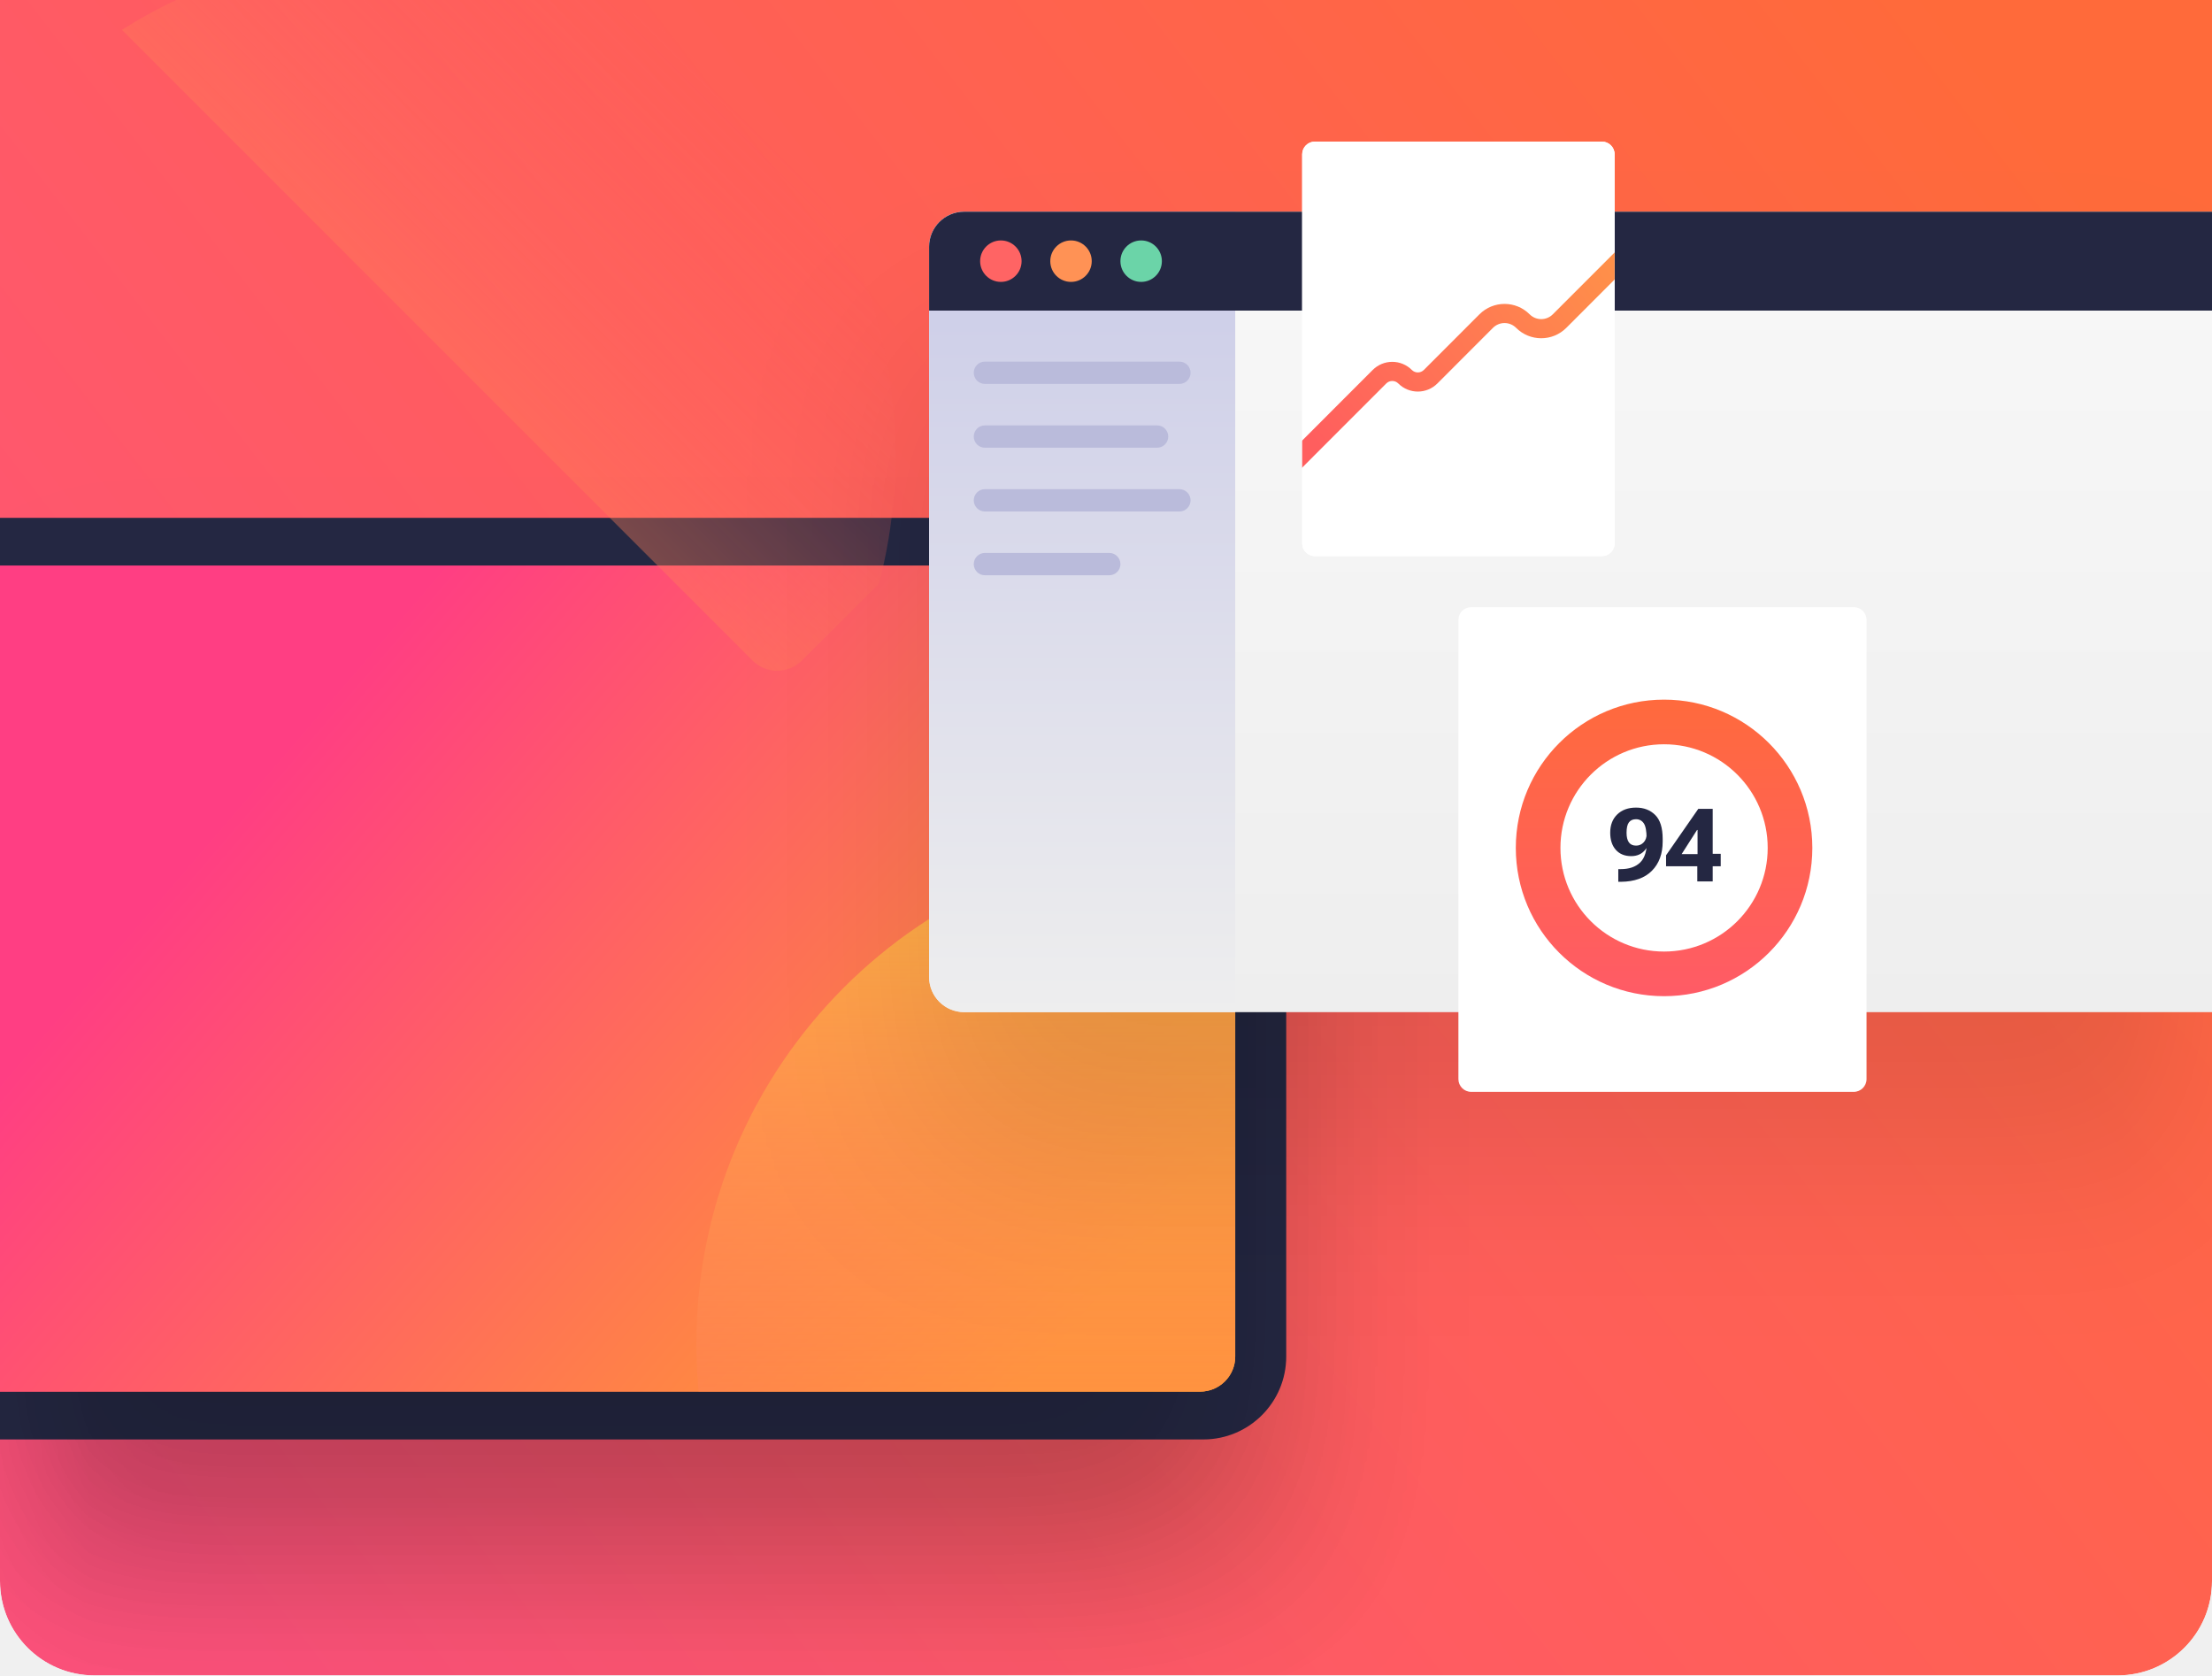
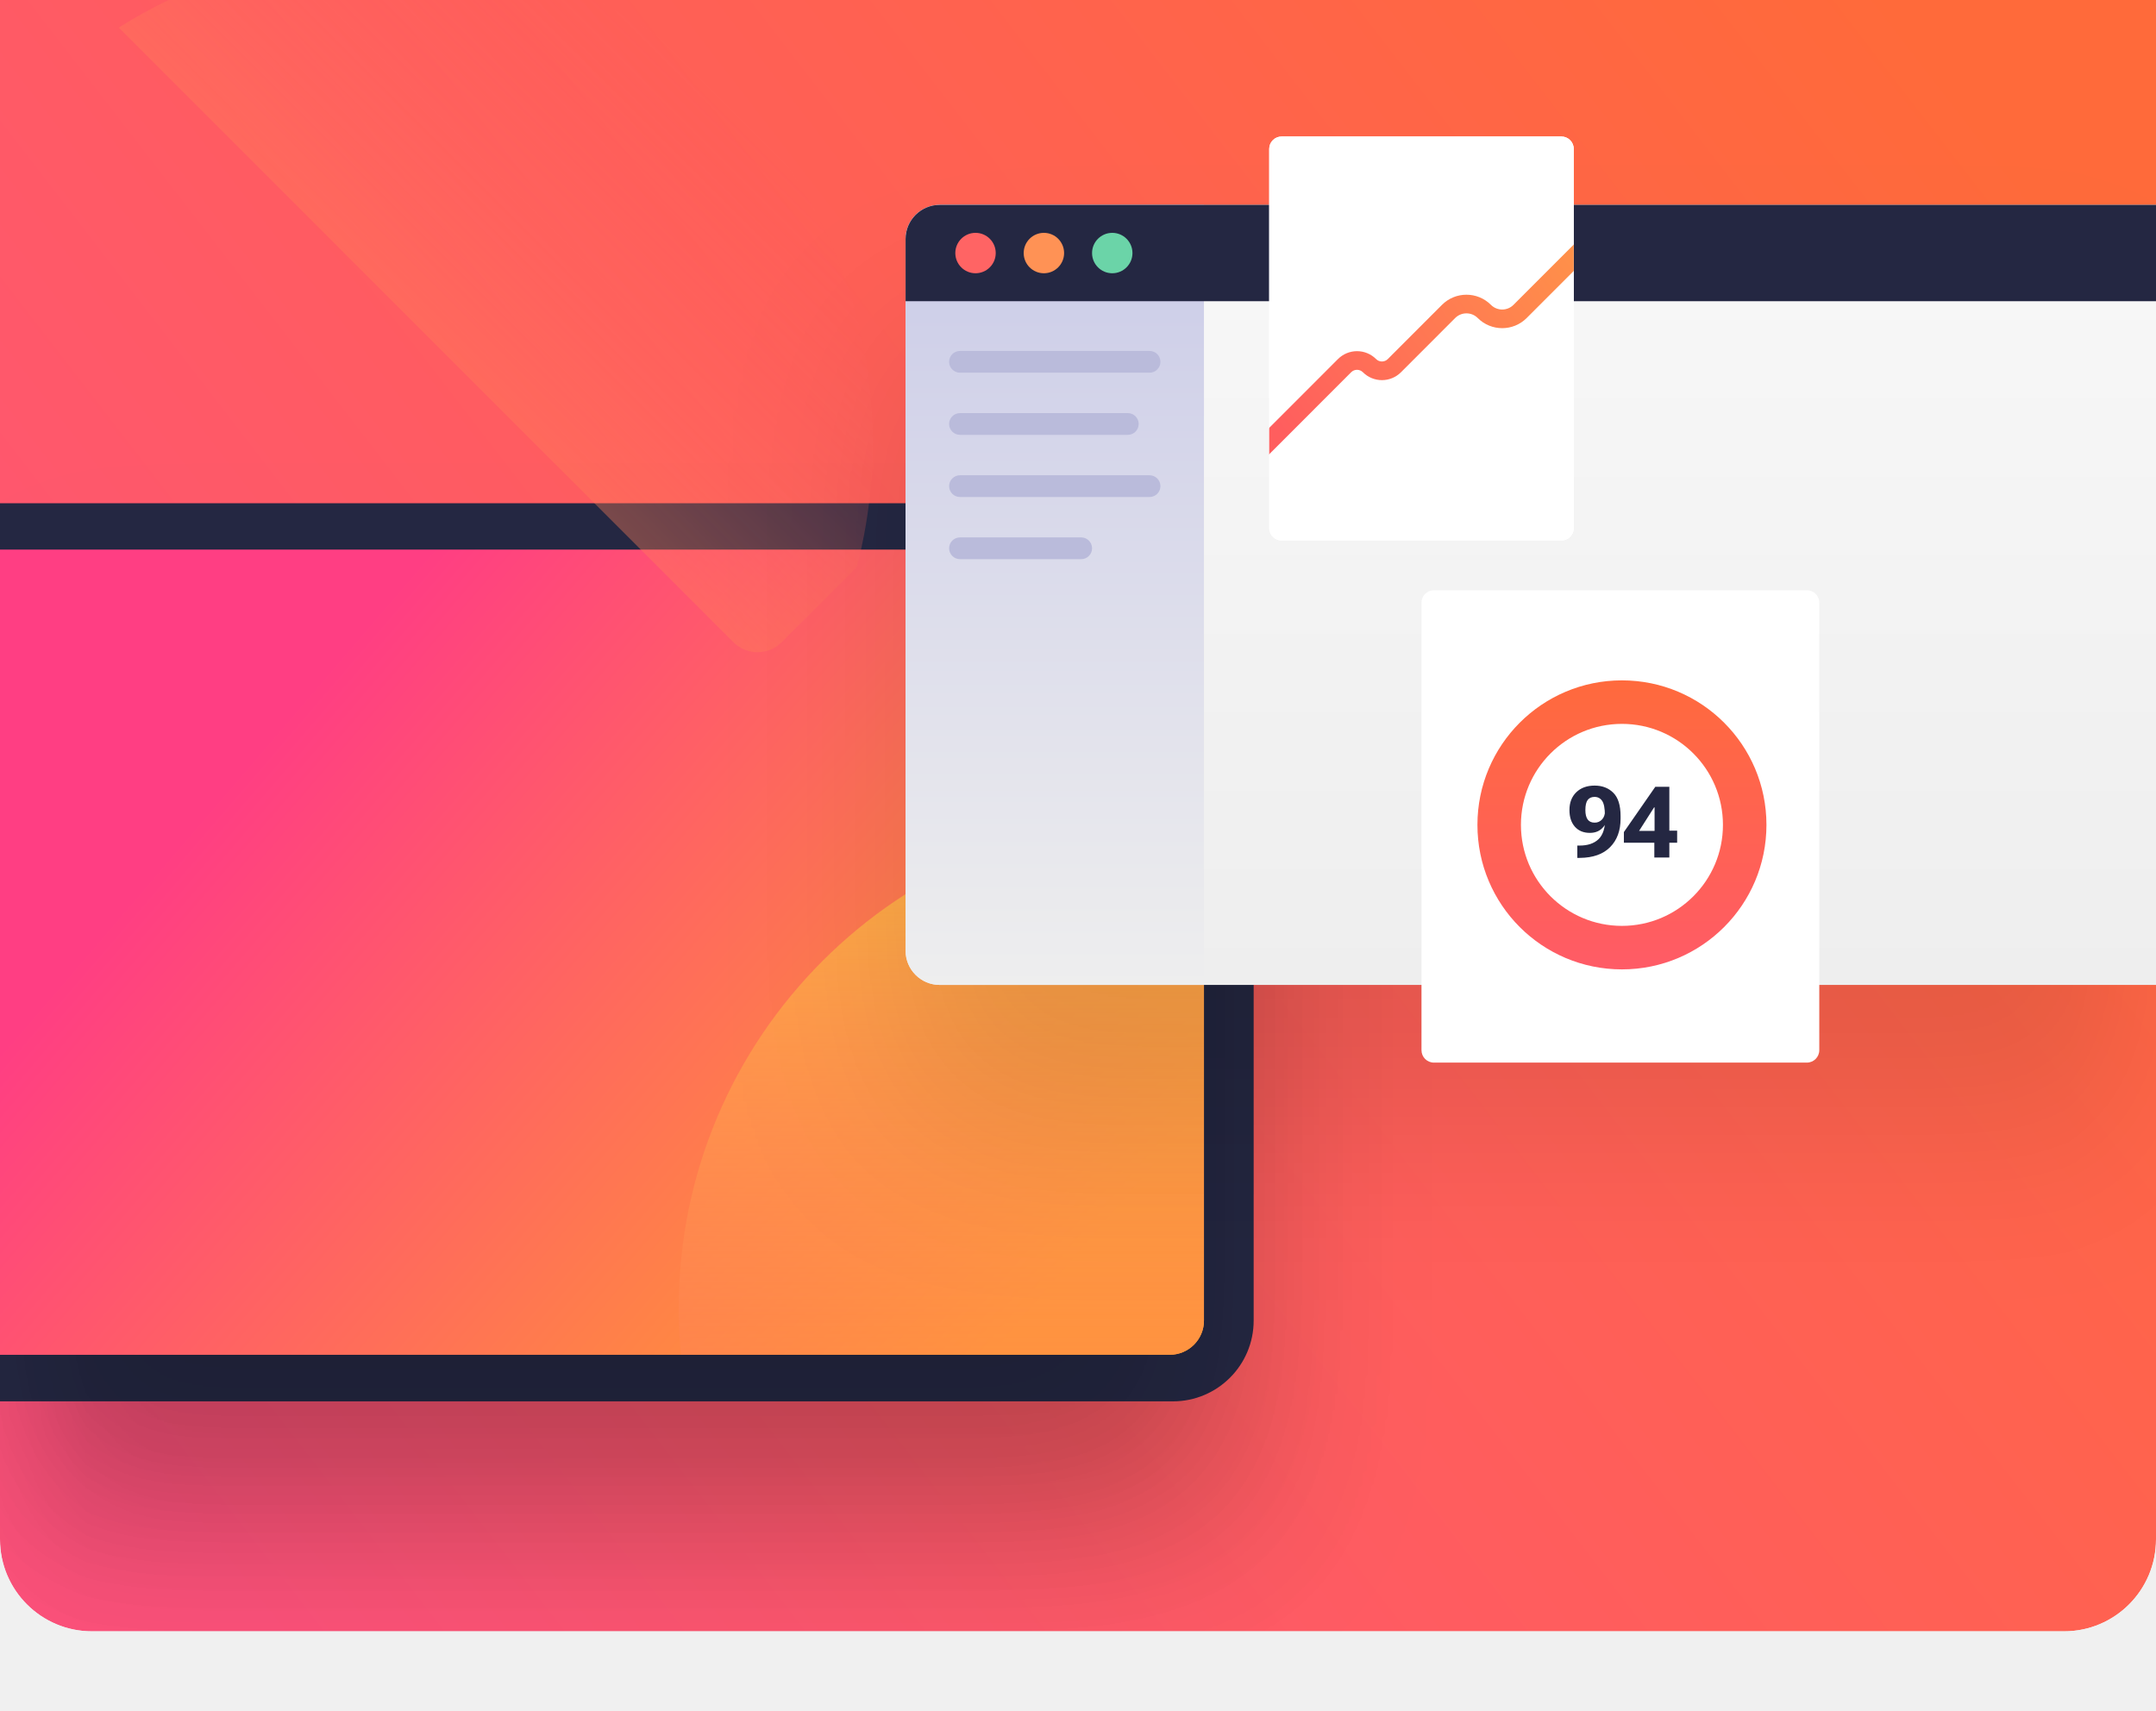
- <svg xmlns="http://www.w3.org/2000/svg" xmlns:xlink="http://www.w3.org/1999/xlink" width="375" height="284" viewBox="0 0 375 284">
+ <svg xmlns="http://www.w3.org/2000/svg" xmlns:xlink="http://www.w3.org/1999/xlink" width="358" height="284" viewBox="0 7 375 284">
  <defs>
    <linearGradient id="b" x1="100%" x2="0%" y1="21.322%" y2="78.678%">
      <stop offset="0%" stop-color="#FF6A3A" />
      <stop offset="100%" stop-color="#FF527B" />
    </linearGradient>
    <linearGradient id="h" x1="22.319%" x2="99.127%" y1="28.497%" y2="70.858%">
      <stop offset="0%" stop-color="#FF3E83" />
      <stop offset="100%" stop-color="#FF9F2E" />
    </linearGradient>
    <linearGradient id="k" x1="50%" x2="50%" y1="0%" y2="100%">
      <stop offset="0%" stop-color="#FFB443" />
      <stop offset="100%" stop-color="#FF5B64" stop-opacity="0" />
    </linearGradient>
    <linearGradient id="o" x1="50%" x2="50%" y1="0%" y2="100%">
      <stop offset="0%" stop-color="#F8F8F8" />
      <stop offset="100%" stop-color="#EEE" />
    </linearGradient>
    <linearGradient id="p" x1="50%" x2="50%" y1="0%" y2="100%">
      <stop offset="0%" stop-color="#CACBE8" />
      <stop offset="100%" stop-color="#EEE" />
      <stop offset="100%" stop-color="#CACBE8" />
    </linearGradient>
    <linearGradient id="r" x1="97.791%" x2="7.729%" y1="26.944%" y2="71.879%">
      <stop offset="0%" stop-color="#FF9049" />
      <stop offset="100%" stop-color="#FF5E5E" />
    </linearGradient>
    <linearGradient id="t" x1="50%" x2="50%" y1="0%" y2="100%">
      <stop offset="0%" stop-color="#FF6A3D" />
      <stop offset="100%" stop-color="#FF5B66" />
    </linearGradient>
    <path id="a" d="M0 0v268c0 8.837 7.163 16 16 16h343c8.837 0 16-7.163 16-16V0H0Z" />
    <path id="e" d="M0 14.054C0 6.292 6.292 0 14.054 0H220c7.762 0 14.054 6.292 14.054 14.054v128.108c0 7.762-6.292 14.054-14.054 14.054H14.054C6.292 156.216 0 149.924 0 142.162V14.054Z" />
    <path id="g" d="M0 5.946A5.946 5.946 0 0 1 5.946 0H210.81a5.946 5.946 0 0 1 5.946 5.946v128.108A5.946 5.946 0 0 1 210.81 140H5.946A5.946 5.946 0 0 1 0 134.054V5.946Z" />
    <path id="i" d="M0 5.946A5.946 5.946 0 0 1 5.946 0H210.81a5.946 5.946 0 0 1 5.946 5.946v128.108A5.946 5.946 0 0 1 210.81 140H5.946A5.946 5.946 0 0 1 0 134.054V5.946Z" />
    <path id="n" d="M0 5.946A5.946 5.946 0 0 1 5.946 0h222.162a5.946 5.946 0 0 1 5.946 5.946V129.73a5.946 5.946 0 0 1-5.946 5.946H5.946A5.946 5.946 0 0 1 0 129.73V5.946Z" />
    <path id="q" d="M0 2.162C0 .968.968 0 2.162 0h48.649c1.194 0 2.162.968 2.162 2.162v65.946a2.162 2.162 0 0 1-2.162 2.162H2.162A2.162 2.162 0 0 1 0 68.108V2.162Z" />
    <filter id="d" width="151.3%" height="176.8%" x="-25.6%" y="-23%" filterUnits="objectBoundingBox">
      <feOffset dy="24" in="SourceAlpha" result="shadowOffsetOuter1" />
      <feGaussianBlur in="shadowOffsetOuter1" result="shadowBlurOuter1" stdDeviation="16" />
      <feColorMatrix in="shadowBlurOuter1" values="0 0 0 0 0 0 0 0 0 0 0 0 0 0 0 0 0 0 0.1 0" />
    </filter>
    <filter id="f" width="155.4%" height="185.7%" x="-27.7%" y="-25.7%" filterUnits="objectBoundingBox">
      <feOffset dy="24" in="SourceAlpha" result="shadowOffsetOuter1" />
      <feGaussianBlur in="shadowOffsetOuter1" result="shadowBlurOuter1" stdDeviation="16" />
      <feColorMatrix in="shadowBlurOuter1" values="0 0 0 0 0 0 0 0 0 0 0 0 0 0 0 0 0 0 0.1 0" />
    </filter>
    <filter id="j" width="155.4%" height="185.7%" x="-27.7%" y="-25.7%" filterUnits="objectBoundingBox">
      <feOffset dy="24" in="SourceAlpha" result="shadowOffsetOuter1" />
      <feGaussianBlur in="shadowOffsetOuter1" result="shadowBlurOuter1" stdDeviation="16" />
      <feColorMatrix in="shadowBlurOuter1" values="0 0 0 0 0 0 0 0 0 0 0 0 0 0 0 0 0 0 0.1 0" />
    </filter>
    <filter id="m" width="151.3%" height="188.4%" x="-25.6%" y="-26.5%" filterUnits="objectBoundingBox">
      <feOffset dy="24" in="SourceAlpha" result="shadowOffsetOuter1" />
      <feGaussianBlur in="shadowOffsetOuter1" result="shadowBlurOuter1" stdDeviation="16" />
      <feColorMatrix in="shadowBlurOuter1" values="0 0 0 0 0 0 0 0 0 0 0 0 0 0 0 0 0 0 0.1 0" />
    </filter>
  </defs>
  <g fill="none" fill-rule="evenodd">
    <mask id="c" fill="#fff">
      <use xlink:href="#a" />
    </mask>
    <path d="M0 0v268c0 8.837 7.163 16 16 16h343c8.837 0 16-7.163 16-16V0H0Z" />
    <path fill="url(#b)" fill-rule="nonzero" d="M0 0v268c0 8.837 7.163 16 16 16h343c8.837 0 16-7.163 16-16V0H0Z" mask="url(#c)" />
    <g mask="url(#c)">
      <g fill-rule="nonzero" transform="translate(-16 87.784)">
        <use xlink:href="#e" fill="#000" filter="url(#d)" />
        <use xlink:href="#e" fill="#242742" />
      </g>
      <g transform="translate(-7.351 95.892)">
        <g fill-rule="nonzero">
          <use xlink:href="#g" fill="#000" filter="url(#f)" />
          <use xlink:href="#g" fill="url(#h)" />
        </g>
        <mask id="l" fill="#fff">
          <use xlink:href="#i" />
        </mask>
        <g fill-rule="nonzero">
          <use xlink:href="#i" fill="#000" filter="url(#j)" />
          <use xlink:href="#i" fill="url(#h)" />
        </g>
        <circle cx="210.81" cy="131.892" r="85.405" fill="url(#k)" fill-rule="nonzero" mask="url(#l)" />
        <circle cx="73.754" cy="-18.678" r="85.405" fill="url(#k)" fill-rule="nonzero" mask="url(#l)" transform="rotate(-135 73.754 -18.678)" />
      </g>
      <g fill-rule="nonzero" transform="translate(157.513 35.892)">
        <use xlink:href="#n" fill="#000" filter="url(#m)" />
        <use xlink:href="#n" fill="url(#o)" />
        <path fill="url(#p)" d="M0 5.946A5.946 5.946 0 0 1 5.946 0h45.946v135.676H5.946A5.946 5.946 0 0 1 0 129.73V5.946Z" />
        <path fill="#BABBDB" d="M7.568 27.297c0-1.045.847-1.892 1.891-1.892h32.973a1.892 1.892 0 0 1 0 3.784H9.46a1.892 1.892 0 0 1-1.891-1.892Zm0 10.811c0-1.045.847-1.892 1.891-1.892h29.19a1.892 1.892 0 0 1 0 3.784H9.459a1.892 1.892 0 0 1-1.891-1.892Zm0 10.81c0-1.044.847-1.891 1.891-1.891h32.973a1.892 1.892 0 0 1 0 3.784H9.46a1.892 1.892 0 0 1-1.891-1.892Zm0 10.812c0-1.045.847-1.892 1.891-1.892h21.082a1.892 1.892 0 0 1 0 3.784H9.459a1.892 1.892 0 0 1-1.891-1.892Z" />
        <path fill="#242742" d="M0 5.946A5.946 5.946 0 0 1 5.946 0h222.162a5.946 5.946 0 0 1 5.946 5.946v10.81H0V5.947Z" />
        <g transform="translate(8.649 4.865)">
          <circle cx="3.514" cy="3.514" r="3.514" fill="#FF6464" />
          <circle cx="15.406" cy="3.514" r="3.514" fill="#FF9255" />
          <circle cx="27.297" cy="3.514" r="3.514" fill="#6BD4A8" />
        </g>
      </g>
      <g transform="translate(220.757 24)">
        <path fill="#FFF" fill-rule="nonzero" d="M0 2.162C0 .968.968 0 2.162 0h48.649c1.194 0 2.162.968 2.162 2.162v65.946a2.162 2.162 0 0 1-2.162 2.162H2.162A2.162 2.162 0 0 1 0 68.108V2.162Z" />
        <mask id="s" fill="#fff">
          <use xlink:href="#q" />
        </mask>
        <use xlink:href="#q" fill="#FFF" fill-rule="nonzero" />
        <path fill="url(#r)" fill-rule="nonzero" d="M58.444 15.61c.633.633.634 1.66 0 2.293l-13.662 13.67a6.018 6.018 0 0 1-8.512 0 2.774 2.774 0 0 0-3.925 0l-9.422 9.429a4.685 4.685 0 0 1-6.628 0 1.442 1.442 0 0 0-2.04 0L-3.178 58.444A1.622 1.622 0 1 1-5.47 56.15L11.96 38.709a4.685 4.685 0 0 1 6.629 0 1.442 1.442 0 0 0 2.04 0l9.422-9.428a6.018 6.018 0 0 1 8.513 0 2.774 2.774 0 0 0 3.924 0l13.663-13.67a1.622 1.622 0 0 1 2.293-.001Z" mask="url(#s)" />
        <path fill="#FFF" fill-rule="nonzero" d="M26.487 81.081c0-1.194.968-2.162 2.162-2.162h64.865c1.194 0 2.162.968 2.162 2.162v77.838a2.162 2.162 0 0 1-2.162 2.162H28.649a2.162 2.162 0 0 1-2.162-2.162V81.081Z" />
        <path fill="url(#t)" d="M25.135 42.703c9.702 0 17.568-7.866 17.568-17.568 0-9.702-7.866-17.567-17.568-17.567-9.702 0-17.567 7.865-17.567 17.567s7.865 17.568 17.567 17.568Zm0 7.567c13.882 0 25.135-11.253 25.135-25.135C50.27 11.253 39.017 0 25.135 0 11.253 0 0 11.253 0 25.135 0 39.017 11.253 50.27 25.135 50.27Z" transform="translate(36.217 94.595)" />
        <path fill="#242742" fill-rule="nonzero" d="M52.222 117.145c0 1.228.318 2.2.954 2.914.637.71 1.504 1.064 2.602 1.064 1.019 0 1.816-.363 2.39-1.09.58-.726.87-1.632.87-2.719h-.634c0 .62-.171 1.112-.515 1.478a1.688 1.688 0 0 1-1.284.55c-.546 0-.951-.184-1.216-.55-.264-.371-.397-.915-.397-1.63 0-.816.133-1.402.397-1.757.27-.36.67-.54 1.2-.54.568 0 1.01.234 1.326.7.315.468.473 1.304.473 2.51l.076.337c0 1.785-.392 3.052-1.174 3.8-.783.75-1.89 1.121-3.32 1.116h-.38v2.145h.44c2.297-.023 4.05-.645 5.261-1.867 1.216-1.227 1.825-2.88 1.825-4.957v-.44c0-1.869-.42-3.22-1.259-4.054-.839-.839-1.923-1.258-3.252-1.258-1.334 0-2.398.386-3.192 1.157s-1.191 1.802-1.191 3.091Zm14.764 8.26h2.61v-12.297h-2.442l-5.464 7.872v1.858h9.265v-2.103h-2.669l-.439.042h-3.514l2.61-4.088h.085v5.186l-.042.296v3.234Z" />
      </g>
    </g>
  </g>
</svg>
